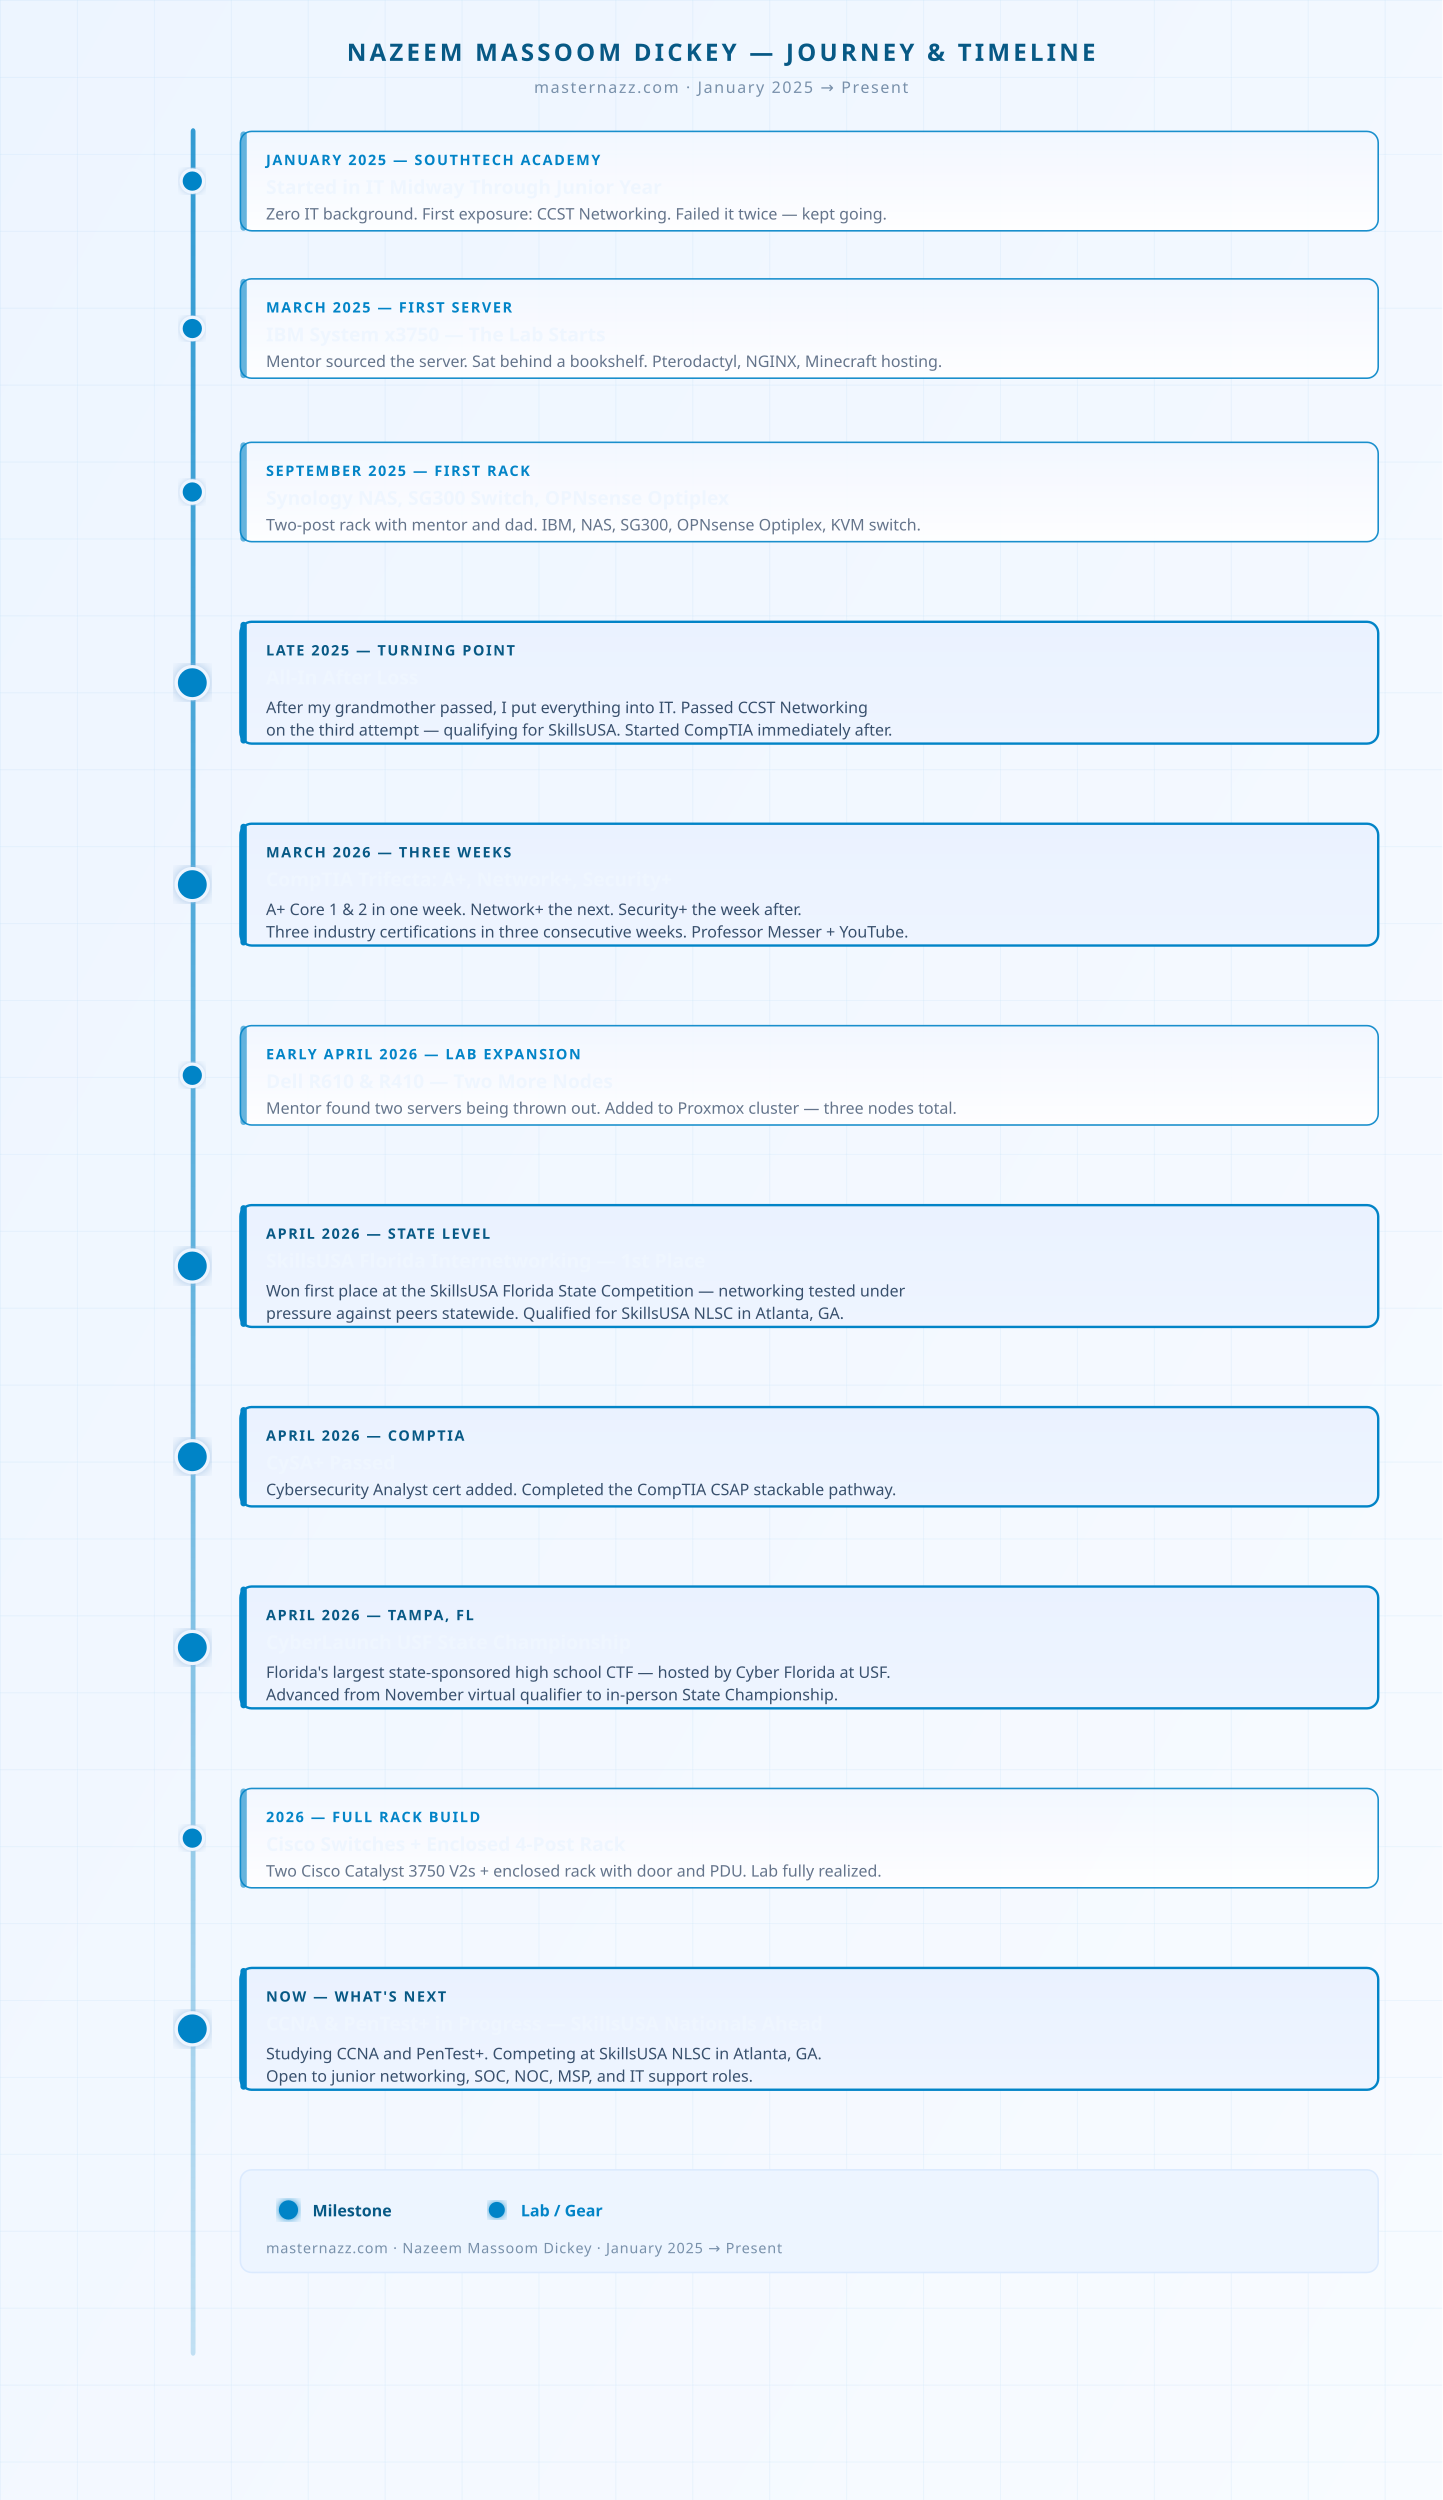
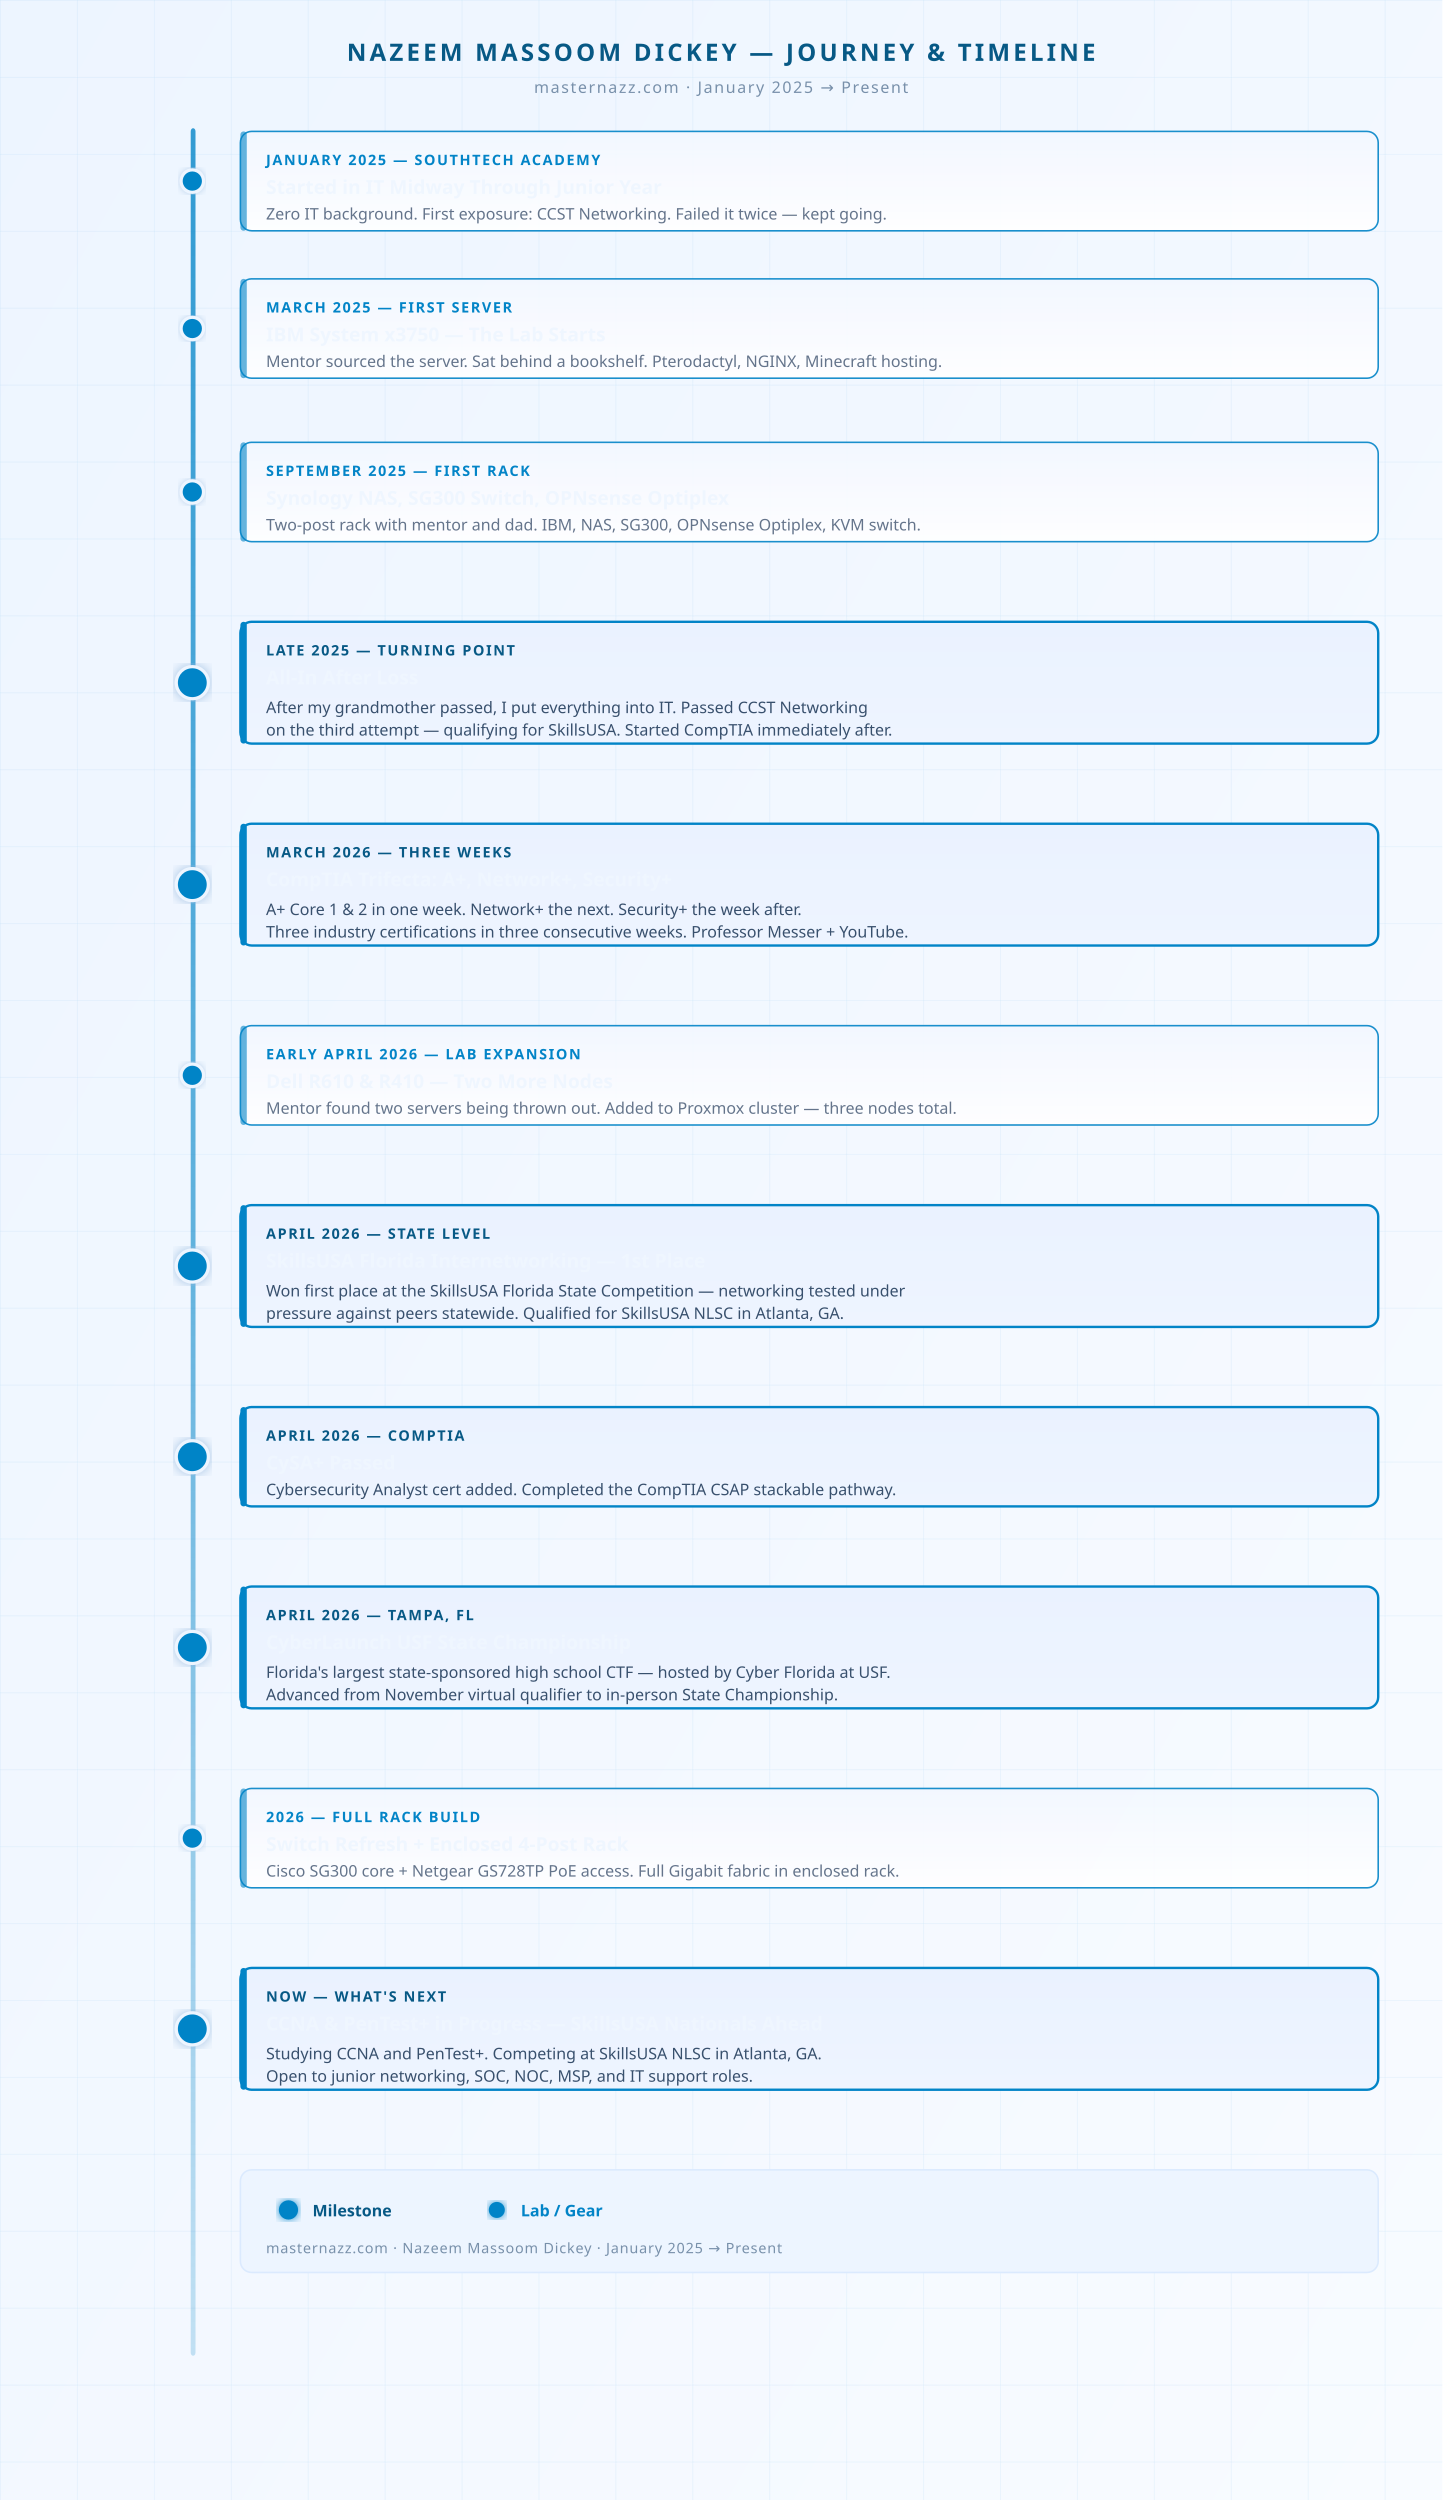
<svg xmlns="http://www.w3.org/2000/svg" data-diagram-theme="light" width="900" height="1560" viewBox="0 0 900 1560" font-family="'Segoe UI', system-ui, sans-serif">
  <defs>
    <linearGradient id="bg" x1="0" y1="0" x2="1" y2="1" gradientUnits="objectBoundingBox">
      <stop offset="0%" stop-color="#edf5ff" />
      <stop offset="100%" stop-color="#f8fbff" />
    </linearGradient>
    <linearGradient id="card" x1="0" y1="0" x2="0" y2="1" gradientUnits="objectBoundingBox">
      <stop offset="0%" stop-color="#f2f7ff" />
      <stop offset="100%" stop-color="#ffffff" />
    </linearGradient>
    <linearGradient id="milestoneCard" x1="0" y1="0" x2="0" y2="1" gradientUnits="objectBoundingBox">
      <stop offset="0%" stop-color="#eaf2ff" />
      <stop offset="100%" stop-color="#eef4ff" />
    </linearGradient>
    <linearGradient id="spine" x1="0" y1="0" x2="0" y2="1" gradientUnits="objectBoundingBox">
      <stop offset="0%" stop-color="#0284c7" stop-opacity="0.8" />
      <stop offset="50%" stop-color="#0284c7" stop-opacity="0.6" />
      <stop offset="100%" stop-color="#0284c7" stop-opacity="0.2" />
    </linearGradient>
    <pattern id="grid" width="48" height="48" patternUnits="userSpaceOnUse">
      <path d="M 48 0 L 0 0 0 48" fill="none" stroke="#0284c7" stroke-width="0.2" opacity="0.3" />
    </pattern>
    <filter id="glow">
      <feGaussianBlur in="SourceGraphic" stdDeviation="3" result="b" />
      <feMerge>
        <feMergeNode in="b" />
        <feMergeNode in="SourceGraphic" />
      </feMerge>
    </filter>
    <filter id="glowStrong">
      <feGaussianBlur in="SourceGraphic" stdDeviation="5" result="b" />
      <feMerge>
        <feMergeNode in="b" />
        <feMergeNode in="SourceGraphic" />
      </feMerge>
    </filter>
  </defs>
  <rect width="900" height="1560" fill="url(#bg)" />
  <rect width="900" height="1560" fill="url(#grid)" />
  <text x="450" y="38" text-anchor="middle" fill="#075985" font-size="15" font-weight="700" letter-spacing="2">NAZEEM MASSOOM DICKEY — JOURNEY &amp; TIMELINE</text>
  <text x="450" y="58" text-anchor="middle" fill="#7890aa" font-size="10" letter-spacing="1">masternazz.com · January 2025 → Present</text>
  <rect x="119" y="80" width="3" height="1390" rx="2" fill="url(#spine)" />
  <circle cx="120" cy="113" r="7" fill="#0284c7" stroke="#edf5ff" stroke-width="2" filter="url(#glow)" />
  <rect x="150" y="82" width="710" height="62" rx="7" fill="url(#card)" stroke="#0284c7" stroke-width="1" opacity="0.9" />
  <rect x="150" y="82" width="4" height="62" rx="2" fill="#0284c7" opacity="0.6" />
  <text x="166" y="103" fill="#0284c7" font-size="9" font-weight="700" letter-spacing="1">JANUARY 2025 — SOUTHTECH ACADEMY</text>
  <text x="166" y="121" fill="#eff6ff" font-size="12" font-weight="700">Started in IT Midway Through Junior Year</text>
  <text x="166" y="137" fill="#64748b" font-size="10">Zero IT background. First exposure: CCST Networking. Failed it twice — kept going.</text>
  <circle cx="120" cy="205" r="7" fill="#0284c7" stroke="#edf5ff" stroke-width="2" filter="url(#glow)" />
  <rect x="150" y="174" width="710" height="62" rx="7" fill="url(#card)" stroke="#0284c7" stroke-width="1" opacity="0.9" />
  <rect x="150" y="174" width="4" height="62" rx="2" fill="#0284c7" opacity="0.6" />
  <text x="166" y="195" fill="#0284c7" font-size="9" font-weight="700" letter-spacing="1">MARCH 2025 — FIRST SERVER</text>
  <text x="166" y="213" fill="#eff6ff" font-size="12" font-weight="700">IBM System x3750 — The Lab Starts</text>
  <text x="166" y="229" fill="#64748b" font-size="10">Mentor sourced the server. Sat behind a bookshelf. Pterodactyl, NGINX, Minecraft hosting.</text>
  <circle cx="120" cy="307" r="7" fill="#0284c7" stroke="#edf5ff" stroke-width="2" filter="url(#glow)" />
  <rect x="150" y="276" width="710" height="62" rx="7" fill="url(#card)" stroke="#0284c7" stroke-width="1" opacity="0.9" />
  <rect x="150" y="276" width="4" height="62" rx="2" fill="#0284c7" opacity="0.6" />
  <text x="166" y="297" fill="#0284c7" font-size="9" font-weight="700" letter-spacing="1">SEPTEMBER 2025 — FIRST RACK</text>
  <text x="166" y="315" fill="#eff6ff" font-size="12" font-weight="700">Synology NAS, SG300 Switch, OPNsense Optiplex</text>
  <text x="166" y="331" fill="#64748b" font-size="10">Two-post rack with mentor and dad. IBM, NAS, SG300, OPNsense Optiplex, KVM switch.</text>
  <circle cx="120" cy="426" r="10" fill="#0284c7" stroke="#edf5ff" stroke-width="2" filter="url(#glowStrong)" />
  <rect x="150" y="388" width="710" height="76" rx="7" fill="url(#milestoneCard)" stroke="#0284c7" stroke-width="1.5" />
  <rect x="150" y="388" width="4" height="76" rx="2" fill="#0284c7" />
  <text x="166" y="409" fill="#075985" font-size="9" font-weight="700" letter-spacing="1">LATE 2025 — TURNING POINT</text>
  <text x="166" y="427" fill="#eff6ff" font-size="12" font-weight="700">All-In After Loss</text>
  <text x="166" y="445" fill="#38506d" font-size="10">After my grandmother passed, I put everything into IT. Passed CCST Networking</text>
  <text x="166" y="459" fill="#38506d" font-size="10">on the third attempt — qualifying for SkillsUSA. Started CompTIA immediately after.</text>
  <circle cx="120" cy="552" r="10" fill="#0284c7" stroke="#edf5ff" stroke-width="2" filter="url(#glowStrong)" />
  <rect x="150" y="514" width="710" height="76" rx="7" fill="url(#milestoneCard)" stroke="#0284c7" stroke-width="1.5" />
  <rect x="150" y="514" width="4" height="76" rx="2" fill="#0284c7" />
  <text x="166" y="535" fill="#075985" font-size="9" font-weight="700" letter-spacing="1">MARCH 2026 — THREE WEEKS</text>
  <text x="166" y="553" fill="#eff6ff" font-size="12" font-weight="700">CompTIA Trifecta: A+, Network+, Security+</text>
  <text x="166" y="571" fill="#38506d" font-size="10">A+ Core 1 &amp; 2 in one week. Network+ the next. Security+ the week after.</text>
  <text x="166" y="585" fill="#38506d" font-size="10">Three industry certifications in three consecutive weeks. Professor Messer + YouTube.</text>
  <circle cx="120" cy="671" r="7" fill="#0284c7" stroke="#edf5ff" stroke-width="2" filter="url(#glow)" />
  <rect x="150" y="640" width="710" height="62" rx="7" fill="url(#card)" stroke="#0284c7" stroke-width="1" opacity="0.9" />
  <rect x="150" y="640" width="4" height="62" rx="2" fill="#0284c7" opacity="0.6" />
  <text x="166" y="661" fill="#0284c7" font-size="9" font-weight="700" letter-spacing="1">EARLY APRIL 2026 — LAB EXPANSION</text>
  <text x="166" y="679" fill="#eff6ff" font-size="12" font-weight="700">Dell R610 &amp; R410 — Two More Nodes</text>
  <text x="166" y="695" fill="#64748b" font-size="10">Mentor found two servers being thrown out. Added to Proxmox cluster — three nodes total.</text>
  <circle cx="120" cy="790" r="10" fill="#0284c7" stroke="#edf5ff" stroke-width="2" filter="url(#glowStrong)" />
  <rect x="150" y="752" width="710" height="76" rx="7" fill="url(#milestoneCard)" stroke="#0284c7" stroke-width="1.5" />
  <rect x="150" y="752" width="4" height="76" rx="2" fill="#0284c7" />
  <text x="166" y="773" fill="#075985" font-size="9" font-weight="700" letter-spacing="1">APRIL 2026 — STATE LEVEL</text>
  <text x="166" y="791" fill="#eff6ff" font-size="12" font-weight="700">SkillsUSA Florida Internetworking — 1st Place</text>
  <text x="166" y="809" fill="#38506d" font-size="10">Won first place at the SkillsUSA Florida State Competition — networking tested under</text>
  <text x="166" y="823" fill="#38506d" font-size="10">pressure against peers statewide. Qualified for SkillsUSA NLSC in Atlanta, GA.</text>
  <circle cx="120" cy="909" r="10" fill="#0284c7" stroke="#edf5ff" stroke-width="2" filter="url(#glowStrong)" />
  <rect x="150" y="878" width="710" height="62" rx="7" fill="url(#milestoneCard)" stroke="#0284c7" stroke-width="1.5" />
  <rect x="150" y="878" width="4" height="62" rx="2" fill="#0284c7" />
  <text x="166" y="899" fill="#075985" font-size="9" font-weight="700" letter-spacing="1">APRIL 2026 — COMPTIA</text>
  <text x="166" y="917" fill="#eff6ff" font-size="12" font-weight="700">CySA+ Passed</text>
  <text x="166" y="933" fill="#38506d" font-size="10">Cybersecurity Analyst cert added. Completed the CompTIA CSAP stackable pathway.</text>
  <circle cx="120" cy="1028" r="10" fill="#0284c7" stroke="#edf5ff" stroke-width="2" filter="url(#glowStrong)" />
  <rect x="150" y="990" width="710" height="76" rx="7" fill="url(#milestoneCard)" stroke="#0284c7" stroke-width="1.5" />
  <rect x="150" y="990" width="4" height="76" rx="2" fill="#0284c7" />
  <text x="166" y="1011" fill="#075985" font-size="9" font-weight="700" letter-spacing="1">APRIL 2026 — TAMPA, FL</text>
  <text x="166" y="1029" fill="#eff6ff" font-size="12" font-weight="700">CyberLaunch USF State Championship</text>
  <text x="166" y="1047" fill="#38506d" font-size="10">Florida's largest state-sponsored high school CTF — hosted by Cyber Florida at USF.</text>
  <text x="166" y="1061" fill="#38506d" font-size="10">Advanced from November virtual qualifier to in-person State Championship.</text>
  <circle cx="120" cy="1147" r="7" fill="#0284c7" stroke="#edf5ff" stroke-width="2" filter="url(#glow)" />
  <rect x="150" y="1116" width="710" height="62" rx="7" fill="url(#card)" stroke="#0284c7" stroke-width="1" opacity="0.9" />
  <rect x="150" y="1116" width="4" height="62" rx="2" fill="#0284c7" opacity="0.6" />
  <text x="166" y="1137" fill="#0284c7" font-size="9" font-weight="700" letter-spacing="1">2026 — FULL RACK BUILD</text>
-   <text x="166" y="1155" fill="#eff6ff" font-size="12" font-weight="700">Cisco Switches + Enclosed 4-Post Rack</text>
-   <text x="166" y="1171" fill="#64748b" font-size="10">Two Cisco Catalyst 3750 V2s + enclosed rack with door and PDU. Lab fully realized.</text>
+   <text x="166" y="1155" fill="#eff6ff" font-size="12" font-weight="700">Switch Refresh + Enclosed 4-Post Rack</text>
+   <text x="166" y="1171" fill="#64748b" font-size="10">Cisco SG300 core + Netgear GS728TP PoE access. Full Gigabit fabric in enclosed rack.</text>
  <circle cx="120" cy="1266" r="10" fill="#0284c7" stroke="#edf5ff" stroke-width="2" filter="url(#glowStrong)" />
  <rect x="150" y="1228" width="710" height="76" rx="7" fill="url(#milestoneCard)" stroke="#0284c7" stroke-width="1.5" />
  <rect x="150" y="1228" width="4" height="76" rx="2" fill="#0284c7" />
  <text x="166" y="1249" fill="#075985" font-size="9" font-weight="700" letter-spacing="1">NOW — WHAT'S NEXT</text>
  <text x="166" y="1267" fill="#eff6ff" font-size="12" font-weight="700">CCNA &amp; PenTest+ in Progress — SkillsUSA Nationals Ahead</text>
  <text x="166" y="1285" fill="#38506d" font-size="10">Studying CCNA and PenTest+. Competing at SkillsUSA NLSC in Atlanta, GA.</text>
  <text x="166" y="1299" fill="#38506d" font-size="10">Open to junior networking, SOC, NOC, MSP, and IT support roles.</text>
  <rect x="150" y="1354" width="710" height="64" rx="7" fill="#edf5ff" stroke="#dbeafe" stroke-width="1" />
  <circle cx="180" cy="1379" r="6" fill="#0284c7" filter="url(#glow)" />
  <text x="195" y="1383" fill="#075985" font-size="10" font-weight="700">Milestone</text>
  <circle cx="310" cy="1379" r="5" fill="#0284c7" filter="url(#glow)" />
  <text x="325" y="1383" fill="#0284c7" font-size="10" font-weight="700">Lab / Gear</text>
  <text x="166" y="1406" fill="#7890aa" font-size="9" letter-spacing="0.5">masternazz.com · Nazeem Massoom Dickey · January 2025 → Present</text>
</svg>
